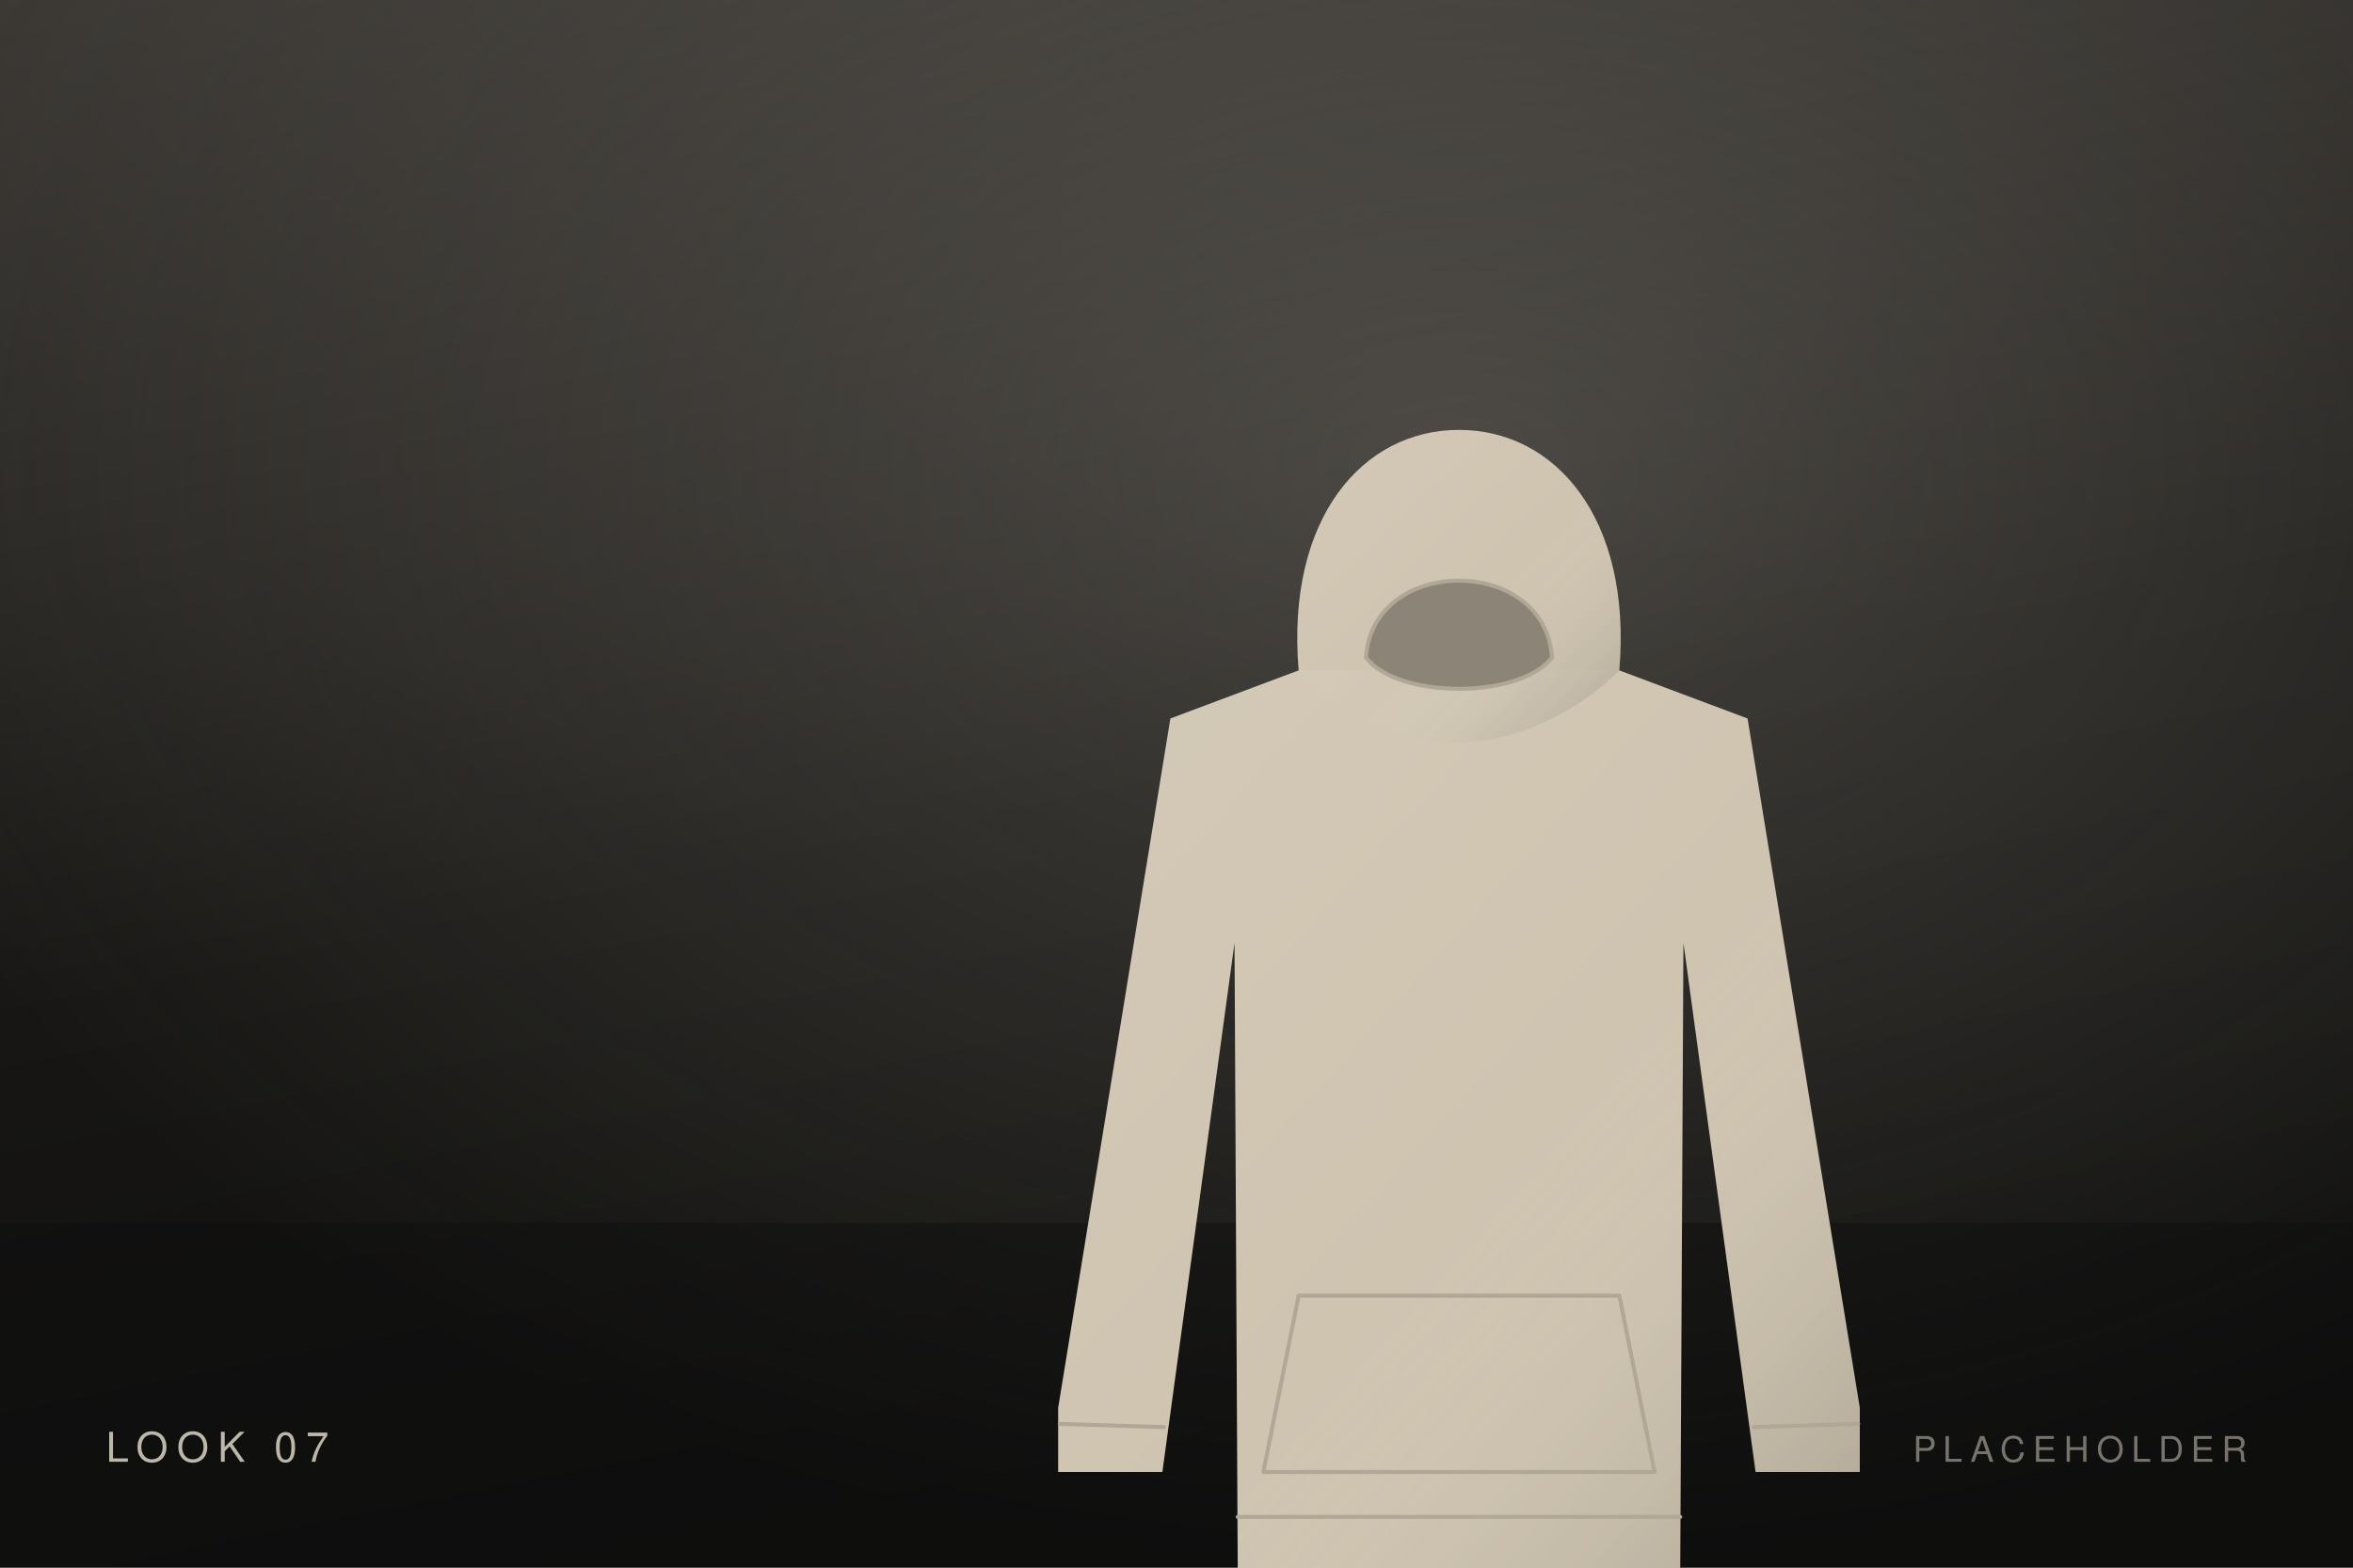
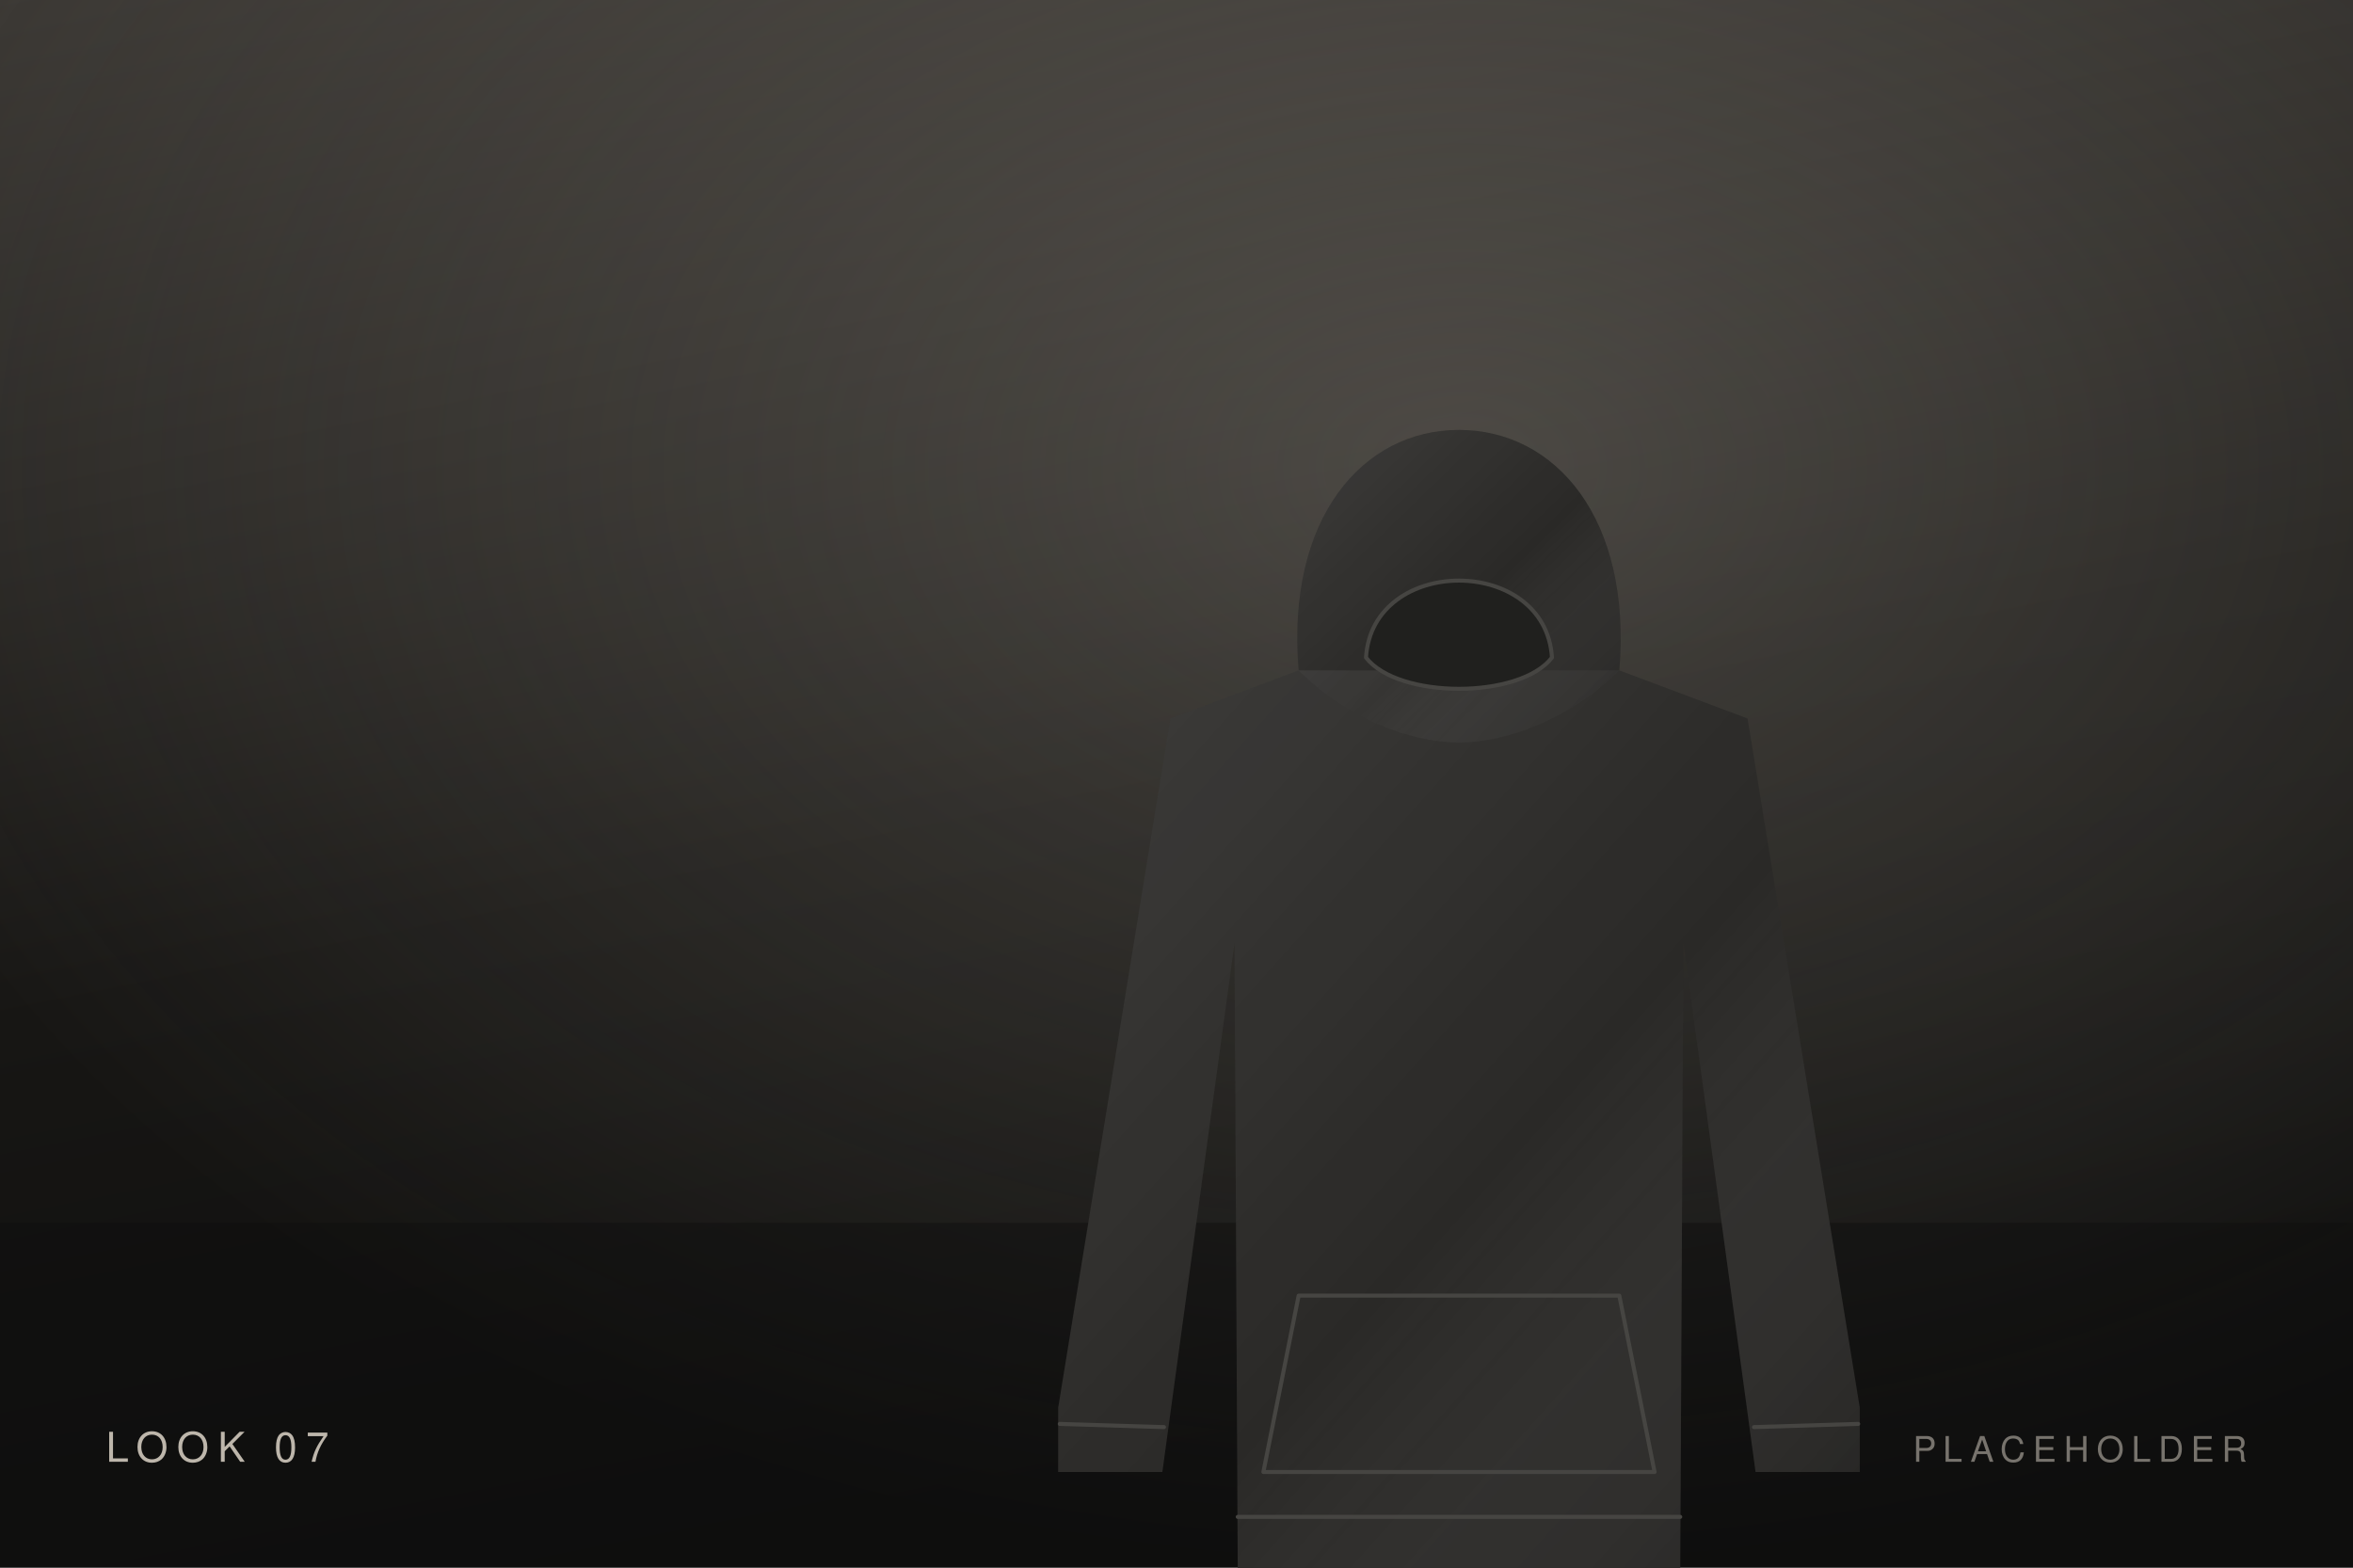
- <svg xmlns="http://www.w3.org/2000/svg" viewBox="0 0 800 533" width="800" height="533" role="img" aria-label="Oat pullover folded on a stone ledge">
+ <svg xmlns="http://www.w3.org/2000/svg" viewBox="0 0 800 533" width="800" height="533" role="img" aria-label="Paint-splattered hoodie on a stone ledge">
  <defs>
    <linearGradient id="bg" x1="0" y1="0" x2=".3" y2="1">
      <stop offset="0" stop-color="#3b3834" />
      <stop offset=".6" stop-color="#171614" />
      <stop offset="1" stop-color="#0e0e0d" />
    </linearGradient>
    <radialGradient id="light" cx="0.62" cy=".3" r=".7">
      <stop offset="0" stop-color="#bdb6ab" stop-opacity=".28" />
      <stop offset="1" stop-color="#bdb6ab" stop-opacity="0" />
    </radialGradient>
    <linearGradient id="shade-e" x1="0" y1="0" x2="1" y2="1">
      <stop offset="0" stop-color="#fff" stop-opacity=".09" />
      <stop offset=".55" stop-color="#fff" stop-opacity="0" />
      <stop offset="1" stop-color="#000" stop-opacity=".16" />
    </linearGradient>
  </defs>
  <rect width="800" height="533" fill="url(#bg)" />
  <rect width="800" height="533" fill="url(#light)" />
  <rect y="415.74" width="800" height="117.26" fill="#0e0e0d" opacity=".45" />
  <g transform="translate(278.0 64.4) scale(0.5451)">
    <g>
-       <path d="M300 300 L220 330 L150 760 L150 800 L215 800 L260 470 L262 860 L538 860 L540 470 L585 800 L650 800 L650 760 L580 330 L500 300 Z" fill="#cfc4b0" />
-       <path d="M300 300 C292 205 340 150 400 150 C460 150 508 205 500 300 C470 330 430 345 400 345 C370 345 330 330 300 300 Z" fill="#cfc4b0" />
+       <path d="M300 300 L220 330 L150 760 L150 800 L215 800 L260 470 L262 860 L538 860 L540 470 L585 800 L650 800 L650 760 L580 330 L500 300 Z" fill="#2a2927" />
+       <path d="M300 300 C292 205 340 150 400 150 C460 150 508 205 500 300 C470 330 430 345 400 345 C370 345 330 330 300 300 Z" fill="#2a2927" />
      <path d="M300 300 L220 330 L150 760 L150 800 L215 800 L260 470 L262 860 L538 860 L540 470 L585 800 L650 800 L650 760 L580 330 L500 300 Z" fill="url(#shade-e)" />
      <path d="M300 300 C292 205 340 150 400 150 C460 150 508 205 500 300 C470 330 430 345 400 345 C370 345 330 330 300 300 Z" fill="url(#shade-e)" />
-       <path d="M342 292 C346 228 454 228 458 292 C438 318 362 318 342 292 Z" fill="#8b8477" stroke="#b0a796" stroke-width="2.5" stroke-linejoin="round" stroke-linecap="round" />
-       <path d="M300 690 H500 L522 800 H278 Z" fill="none" stroke="#b0a796" stroke-width="2.5" stroke-linejoin="round" stroke-linecap="round" />
-       <path d="M262 828 H538" fill="none" stroke="#b0a796" stroke-width="2.5" stroke-linejoin="round" stroke-linecap="round" />
-       <path d="M151 770 L216 772" fill="none" stroke="#b0a796" stroke-width="2.5" stroke-linejoin="round" stroke-linecap="round" />
-       <path d="M584 772 L649 770" fill="none" stroke="#b0a796" stroke-width="2.5" stroke-linejoin="round" stroke-linecap="round" />
+       <path d="M342 292 C346 228 454 228 458 292 C438 318 362 318 342 292 Z" fill="#20201e" stroke="#464542" stroke-width="2.5" stroke-linejoin="round" stroke-linecap="round" />
+       <path d="M300 690 H500 L522 800 H278 Z" fill="none" stroke="#464542" stroke-width="2.5" stroke-linejoin="round" stroke-linecap="round" />
+       <path d="M262 828 H538" fill="none" stroke="#464542" stroke-width="2.5" stroke-linejoin="round" stroke-linecap="round" />
+       <path d="M151 770 L216 772" fill="none" stroke="#464542" stroke-width="2.5" stroke-linejoin="round" stroke-linecap="round" />
+       <path d="M584 772 L649 770" fill="none" stroke="#464542" stroke-width="2.5" stroke-linejoin="round" stroke-linecap="round" />
    </g>
  </g>
  <g font-family="Helvetica, Arial, sans-serif" fill="#bdb6ab">
    <text x="36" y="497" font-size="14" letter-spacing="3">LOOK 07</text>
    <text x="764" y="497" font-size="12" letter-spacing="2.5" text-anchor="end" opacity=".6">PLACEHOLDER</text>
  </g>
</svg>
